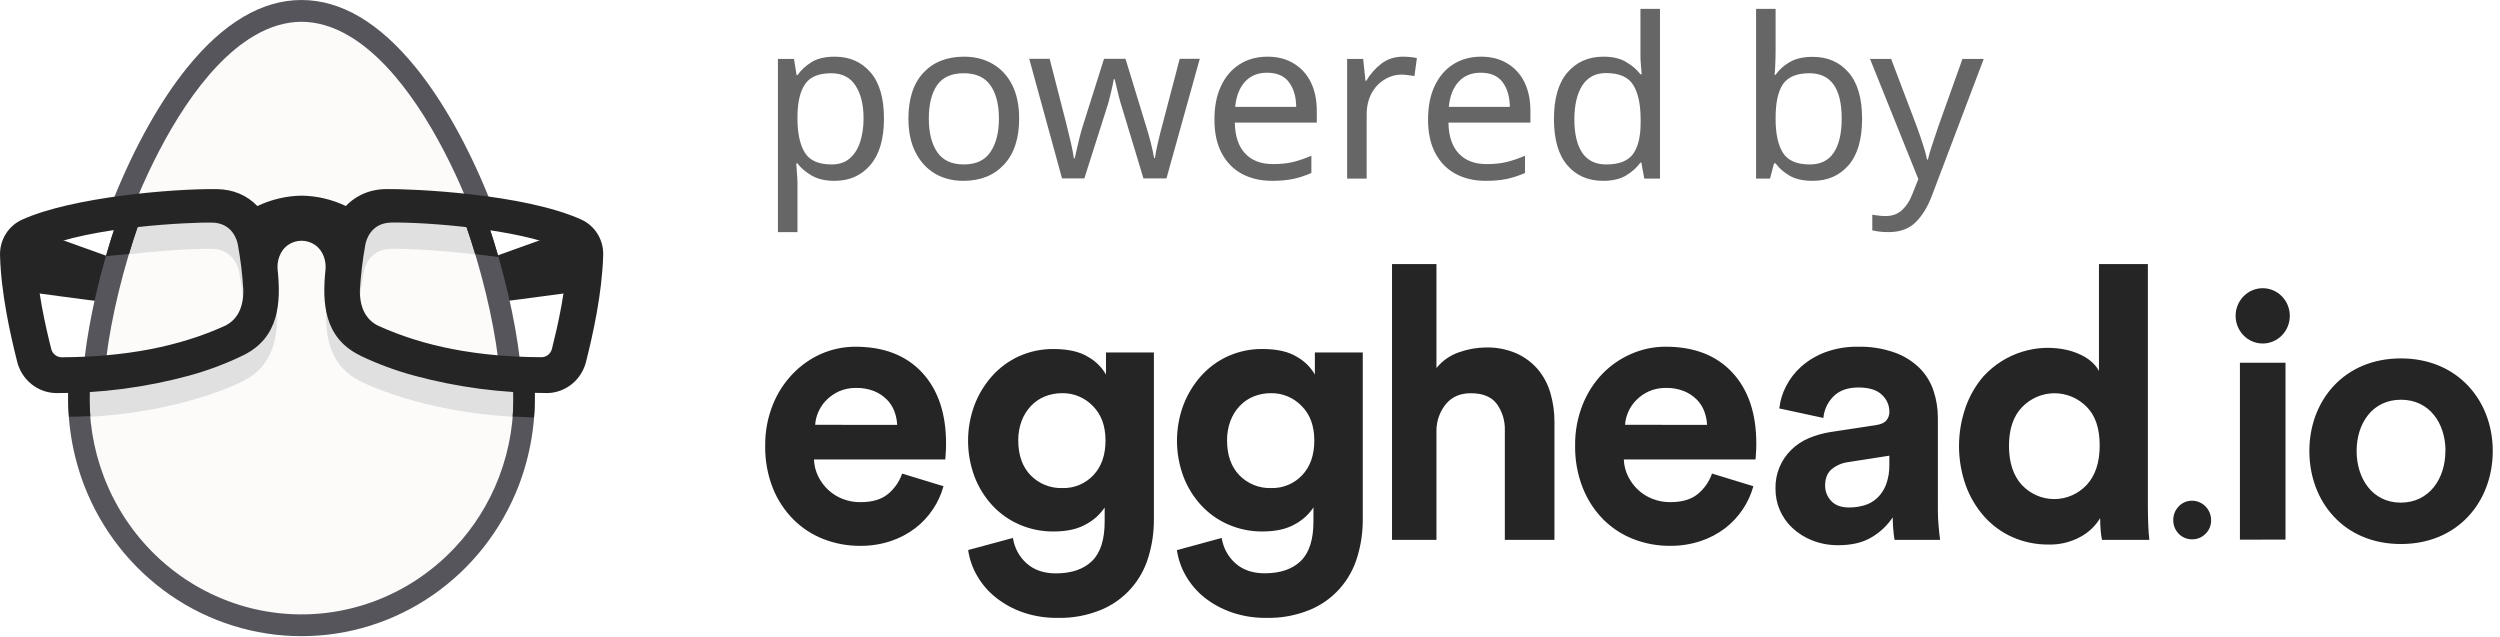
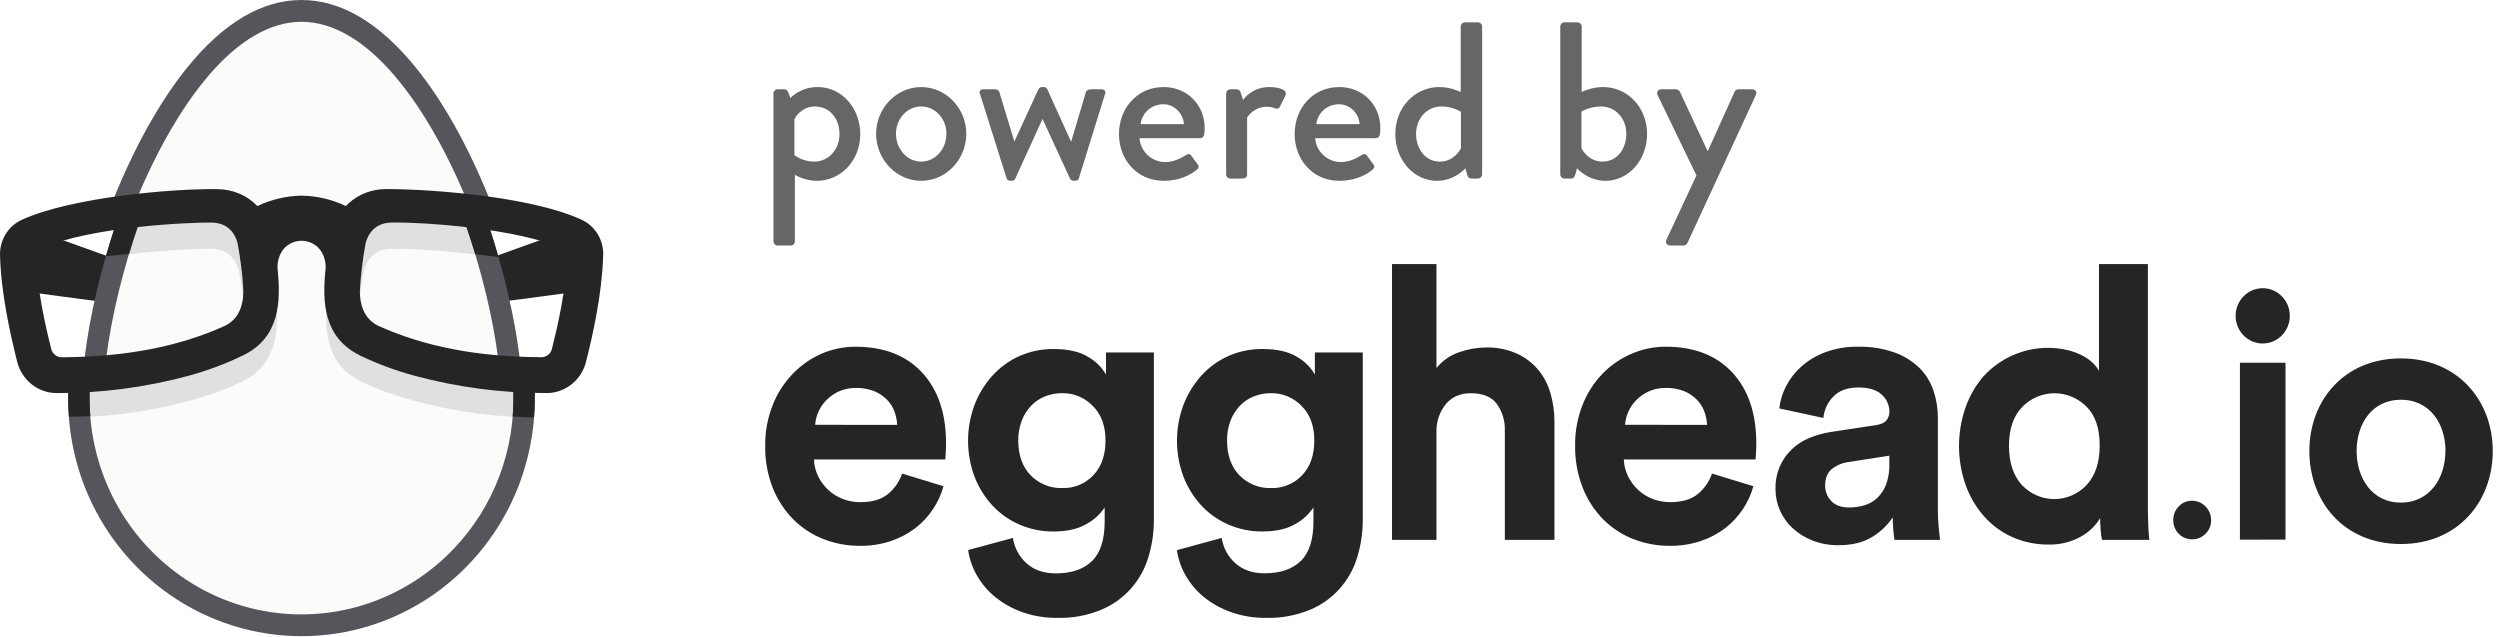
<svg xmlns="http://www.w3.org/2000/svg" width="224" height="57" viewBox="0 0 224 57">
-   <g fill="none" fill-rule="evenodd" transform="translate(0 -5)">
-     <path fill="#FCFBFA" fill-rule="nonzero" d="M27.013,6.756 C37.612,6.756 46.198,29.933 46.198,40.72 C46.198,43.285 45.702,45.824 44.737,48.193 C43.773,50.562 42.36,52.714 40.578,54.528 C38.797,56.341 36.682,57.779 34.354,58.76 C32.026,59.742 29.532,60.246 27.012,60.246 C24.492,60.246 21.998,59.742 19.67,58.76 C17.342,57.779 15.227,56.341 13.446,54.528 C11.664,52.714 10.251,50.562 9.287,48.193 C8.322,45.824 7.826,43.285 7.826,40.72 C7.826,29.933 16.416,6.756 27.013,6.756 Z" />
-     <path fill="#252526" fill-rule="nonzero" d="M51.339 25.462L43.512 28.272C43.512 28.272 44.724 32.021 44.734 32.047 44.745 32.072 52.53 31.026 52.53 31.026L51.339 25.462zM2.683 25.462L10.51 28.272C10.51 28.272 9.298 32.021 9.288 32.047 9.277 32.072 1.492 31.026 1.492 31.026L2.683 25.462z" />
-     <path fill="#E0E0E0" fill-rule="nonzero" d="M18.96 24.799C20.926 24.829 21.355 26.493 21.427 26.889 21.675 28.246 21.838 29.617 21.916 30.995 21.923 31.381 21.889 31.766 21.813 32.144 21.715 31.151 21.576 30.204 21.427 29.384 21.355 28.989 20.926 27.323 18.96 27.293 17.767 27.275 13.958 27.414 10.164 27.973 10.438 27.102 10.735 26.226 11.059 25.354 13.679 25.009 16.317 24.824 18.96 24.799zM46.162 39.852C39.252 39.49 33.35 37.249 32.017 36.434 30.974 35.927 29.654 34.858 29.273 32.186 29.018 35.137 29.571 37.827 32.287 39.154 32.488 39.277 37.702 41.904 46.113 42.353 46.156 41.816 46.18 41.274 46.18 40.725 46.181 40.438 46.174 40.148 46.162 39.852zM7.883 39.852C14.793 39.49 20.695 37.249 22.028 36.434 23.072 35.927 24.391 34.858 24.773 32.186 25.028 35.137 24.474 37.827 21.758 39.154 21.557 39.277 16.344 41.904 7.933 42.353 7.889 41.816 7.865 41.274 7.865 40.725 7.864 40.438 7.871 40.148 7.883 39.852zM35.047 24.799C33.081 24.829 32.652 26.493 32.58 26.889 32.335 28.246 32.174 29.616 32.099 30.993 32.091 31.379 32.126 31.764 32.201 32.142 32.3 31.15 32.439 30.203 32.588 29.382 32.659 28.988 33.088 27.322 35.055 27.291 36.248 27.273 40.057 27.413 43.851 27.971 43.576 27.1 43.279 26.225 42.956 25.352 40.333 25.008 37.692 24.823 35.047 24.799z" />
-     <path fill="#56555C" fill-rule="nonzero" d="M10.232 22.685C12.122 18.033 14.377 14.017 16.772 11.055 20.024 7.038 23.473 5 27.015 5 30.558 5 34.001 7.036 37.257 11.054 39.656 14.014 41.917 18.033 43.797 22.685L43.89 22.911 43.651 22.879C42.988 22.79 42.445 22.728 41.783 22.652L41.703 22.643 41.67 22.567C39.553 17.531 35.932 10.955 31.257 8.206 29.844 7.375 28.415 6.953 27.015 6.953 25.616 6.953 24.183 7.375 22.774 8.206 18.106 10.951 14.497 17.504 12.362 22.567L12.33 22.643 12.249 22.652C11.584 22.725 11.041 22.79 10.381 22.879L10.143 22.911 10.232 22.685zM46.383 37.42C45.864 37.407 45.339 37.386 44.82 37.355L44.659 37.346 44.638 37.184C44.178 33.482 43.125 29.142 41.676 24.982L41.57 24.679 41.885 24.721C42.481 24.803 43.06 24.891 43.611 24.987L43.725 25.006 43.762 25.117C45.153 29.276 46.147 33.567 46.578 37.2L46.605 37.426 46.383 37.42z" />
-     <path fill="#252526" fill-rule="nonzero" d="M44.669,28.041 C44.389,27.065 44.087,26.088 43.762,25.117 L43.724,25.006 L43.611,24.987 C43.06,24.891 42.478,24.803 41.885,24.721 L41.57,24.679 L41.676,24.982 C41.998,25.906 42.298,26.838 42.578,27.769 C43.584,27.885 44.154,27.967 44.669,28.041 Z" />
-     <path fill="#56555C" fill-rule="nonzero" d="M7.578,37.115 C8.002,33.474 9.003,29.19 10.394,25.032 L10.431,24.922 L10.544,24.902 C11.096,24.808 11.676,24.718 12.271,24.637 L12.585,24.594 L12.479,24.898 C11.029,29.062 9.978,33.394 9.517,37.099 L9.496,37.261 L9.335,37.27 C8.816,37.301 8.292,37.322 7.774,37.336 L7.551,37.336 L7.578,37.115 Z" />
-     <path fill="#252526" fill-rule="nonzero" d="M10.548,24.901 L10.435,24.92 L10.398,25.031 C10.073,26.003 9.769,26.983 9.488,27.96 C10.462,27.835 10.745,27.85 11.557,27.762 C11.844,26.805 12.154,25.846 12.483,24.898 L12.589,24.594 L12.273,24.638 C11.677,24.717 11.1,24.805 10.548,24.901 Z" />
-     <path fill="#56555C" fill-rule="nonzero" d="M27.015,62 C22.815,62 18.713,60.714 15.241,58.309 C11.769,55.904 9.089,52.491 7.549,48.514 C6.493,45.756 6.006,42.806 6.12,39.848 L6.12,39.714 L6.251,39.714 C6.934,39.699 7.4,39.678 7.891,39.652 L8.04,39.645 L8.04,39.796 C7.914,42.499 8.346,45.198 9.307,47.721 C10.463,50.749 12.351,53.432 14.795,55.521 C17.24,57.611 20.162,59.04 23.293,59.676 C26.423,60.312 29.661,60.134 32.706,59.16 C35.751,58.186 38.507,56.447 40.717,54.103 C42.453,52.27 43.814,50.104 44.718,47.73 C45.68,45.207 46.111,42.507 45.985,39.804 L45.985,39.652 L46.134,39.66 C46.813,39.694 47.281,39.71 47.774,39.722 L47.905,39.722 L47.905,39.855 C48.017,42.811 47.531,45.758 46.476,48.514 C44.939,52.492 42.26,55.906 38.788,58.312 C35.317,60.717 31.214,62.002 27.015,62 Z" />
-     <path fill="#252526" fill-rule="nonzero" d="M8.095 42.281C8.027 41.432 8.01 40.58 8.044 39.73L8.044 39.578 7.895 39.586C7.405 39.611 6.938 39.631 6.255 39.648L6.124 39.648 6.124 39.782C6.096 40.635 6.115 41.49 6.181 42.341L6.244 42.341C6.874 42.331 7.49 42.312 8.074 42.284L8.095 42.281zM47.9 39.715L47.768 39.715C47.275 39.703 46.807 39.689 46.128 39.653L45.979 39.645 45.979 39.797C46.013 40.639 45.997 41.483 45.932 42.323L47.846 42.407C47.912 41.556 47.931 40.702 47.903 39.849L47.9 39.715z" />
-     <path fill="#252526" fill-rule="nonzero" d="M48.98,40.215 C44.981,40.229 40.997,39.707 37.132,38.661 C35.468,38.214 33.846,37.614 32.288,36.87 L32.249,36.841 C28.992,35.252 28.864,32.063 29.166,29.159 C29.242,28.426 28.98,27.453 28.218,26.939 C27.864,26.698 27.447,26.57 27.021,26.57 C26.595,26.57 26.178,26.698 25.824,26.939 C25.064,27.453 24.8,28.421 24.876,29.153 C25.174,32.06 25.05,35.248 21.793,36.836 L21.754,36.854 C20.197,37.606 18.575,38.212 16.91,38.666 C13.045,39.711 9.061,40.233 5.061,40.22 L5.044,40.22 C4.235,40.21 3.451,39.928 2.817,39.417 C2.182,38.907 1.732,38.196 1.536,37.398 C0.923,34.97 0.097,31.307 0.002,27.881 C-0.019,27.21 0.157,26.548 0.507,25.979 C0.857,25.41 1.366,24.96 1.968,24.686 C6.467,22.647 15.572,21.89 19.455,21.946 C20.883,21.967 22.13,22.491 23.063,23.463 C24.305,22.87 25.657,22.552 27.029,22.53 C28.397,22.552 29.745,22.868 30.985,23.459 C31.645,22.771 32.799,21.964 34.593,21.941 C36.923,21.908 46.949,22.348 52.08,24.672 C52.682,24.944 53.191,25.392 53.542,25.96 C53.892,26.527 54.068,27.189 54.046,27.859 C53.95,31.292 53.125,34.968 52.512,37.402 C52.316,38.2 51.865,38.91 51.231,39.42 C50.597,39.93 49.814,40.212 49.006,40.221 L48.98,40.215 Z M35.07,24.941 C33.184,24.97 32.796,26.59 32.737,26.913 C32.489,28.264 32.326,29.629 32.246,31.001 C32.228,32.567 32.78,33.641 33.886,34.187 C38.001,36.055 42.783,36.977 48.505,37.006 C48.721,37.008 48.93,36.936 49.101,36.803 C49.273,36.67 49.395,36.482 49.45,36.27 C49.994,34.107 50.728,30.89 50.811,27.934 C50.816,27.796 50.779,27.66 50.707,27.543 C50.635,27.426 50.53,27.334 50.406,27.277 C46.481,25.502 38.117,24.892 35.07,24.941 Z M3.638,27.284 C3.514,27.34 3.409,27.432 3.337,27.549 C3.264,27.666 3.228,27.802 3.232,27.941 C3.316,30.89 4.049,34.111 4.593,36.276 C4.648,36.488 4.77,36.675 4.94,36.808 C5.11,36.941 5.319,37.013 5.534,37.012 C11.26,36.983 16.046,36.059 20.163,34.19 C21.265,33.644 21.815,32.568 21.803,30.996 C21.724,29.627 21.559,28.264 21.311,26.915 C21.253,26.59 20.864,24.97 18.978,24.942 C17.189,24.912 8.058,25.279 3.638,27.284 Z" />
+   <g fill="none" transform="translate(0 -5)">
+     <path fill="#FCFBFA" d="M27.013,6.756 C37.612,6.756 46.198,29.933 46.198,40.72 C46.198,43.285 45.702,45.824 44.737,48.193 C43.773,50.562 42.36,52.714 40.578,54.528 C38.797,56.341 36.682,57.779 34.354,58.76 C32.026,59.742 29.532,60.246 27.012,60.246 C24.492,60.246 21.998,59.742 19.67,58.76 C17.342,57.779 15.227,56.341 13.446,54.528 C11.664,52.714 10.251,50.562 9.287,48.193 C8.322,45.824 7.826,43.285 7.826,40.72 C7.826,29.933 16.416,6.756 27.013,6.756 Z" />
+     <path fill="#252526" d="M51.339 25.462L43.512 28.272C43.512 28.272 44.724 32.021 44.734 32.047 44.745 32.072 52.53 31.026 52.53 31.026L51.339 25.462zM2.683 25.462L10.51 28.272C10.51 28.272 9.298 32.021 9.288 32.047 9.277 32.072 1.492 31.026 1.492 31.026L2.683 25.462z" />
+     <path fill="#E0E0E0" d="M18.96 24.799C20.926 24.829 21.355 26.493 21.427 26.889 21.675 28.246 21.838 29.617 21.916 30.995 21.923 31.381 21.889 31.766 21.813 32.144 21.715 31.151 21.576 30.204 21.427 29.384 21.355 28.989 20.926 27.323 18.96 27.293 17.767 27.275 13.958 27.414 10.164 27.973 10.438 27.102 10.735 26.226 11.059 25.354 13.679 25.009 16.317 24.824 18.96 24.799zM46.162 39.852C39.252 39.49 33.35 37.249 32.017 36.434 30.974 35.927 29.654 34.858 29.273 32.186 29.018 35.137 29.571 37.827 32.287 39.154 32.488 39.277 37.702 41.904 46.113 42.353 46.156 41.816 46.18 41.274 46.18 40.725 46.181 40.438 46.174 40.148 46.162 39.852zM7.883 39.852C14.793 39.49 20.695 37.249 22.028 36.434 23.072 35.927 24.391 34.858 24.773 32.186 25.028 35.137 24.474 37.827 21.758 39.154 21.557 39.277 16.344 41.904 7.933 42.353 7.889 41.816 7.865 41.274 7.865 40.725 7.864 40.438 7.871 40.148 7.883 39.852zM35.047 24.799C33.081 24.829 32.652 26.493 32.58 26.889 32.335 28.246 32.174 29.616 32.099 30.993 32.091 31.379 32.126 31.764 32.201 32.142 32.3 31.15 32.439 30.203 32.588 29.382 32.659 28.988 33.088 27.322 35.055 27.291 36.248 27.273 40.057 27.413 43.851 27.971 43.576 27.1 43.279 26.225 42.956 25.352 40.333 25.008 37.692 24.823 35.047 24.799z" />
+     <path fill="#56555C" d="M10.232 22.685C12.122 18.033 14.377 14.017 16.772 11.055 20.024 7.038 23.473 5 27.015 5 30.558 5 34.001 7.036 37.257 11.054 39.656 14.014 41.917 18.033 43.797 22.685L43.89 22.911 43.651 22.879C42.988 22.79 42.445 22.728 41.783 22.652L41.703 22.643 41.67 22.567C39.553 17.531 35.932 10.955 31.257 8.206 29.844 7.375 28.415 6.953 27.015 6.953 25.616 6.953 24.183 7.375 22.774 8.206 18.106 10.951 14.497 17.504 12.362 22.567L12.33 22.643 12.249 22.652C11.584 22.725 11.041 22.79 10.381 22.879L10.143 22.911 10.232 22.685zM46.383 37.42C45.864 37.407 45.339 37.386 44.82 37.355L44.659 37.346 44.638 37.184C44.178 33.482 43.125 29.142 41.676 24.982L41.57 24.679 41.885 24.721C42.481 24.803 43.06 24.891 43.611 24.987L43.725 25.006 43.762 25.117C45.153 29.276 46.147 33.567 46.578 37.2L46.605 37.426 46.383 37.42z" />
+     <path fill="#252526" d="M44.669,28.041 C44.389,27.065 44.087,26.088 43.762,25.117 L43.724,25.006 L43.611,24.987 C43.06,24.891 42.478,24.803 41.885,24.721 L41.57,24.679 L41.676,24.982 C41.998,25.906 42.298,26.838 42.578,27.769 C43.584,27.885 44.154,27.967 44.669,28.041 Z" />
+     <path fill="#56555C" d="M7.578,37.115 C8.002,33.474 9.003,29.19 10.394,25.032 L10.431,24.922 L10.544,24.902 C11.096,24.808 11.676,24.718 12.271,24.637 L12.585,24.594 L12.479,24.898 C11.029,29.062 9.978,33.394 9.517,37.099 L9.496,37.261 L9.335,37.27 C8.816,37.301 8.292,37.322 7.774,37.336 L7.551,37.336 L7.578,37.115 Z" />
+     <path fill="#252526" d="M10.548,24.901 L10.435,24.92 L10.398,25.031 C10.073,26.003 9.769,26.983 9.488,27.96 C10.462,27.835 10.745,27.85 11.557,27.762 C11.844,26.805 12.154,25.846 12.483,24.898 L12.589,24.594 L12.273,24.638 C11.677,24.717 11.1,24.805 10.548,24.901 Z" />
+     <path fill="#56555C" d="M27.015,62 C22.815,62 18.713,60.714 15.241,58.309 C11.769,55.904 9.089,52.491 7.549,48.514 C6.493,45.756 6.006,42.806 6.12,39.848 L6.12,39.714 L6.251,39.714 C6.934,39.699 7.4,39.678 7.891,39.652 L8.04,39.645 L8.04,39.796 C7.914,42.499 8.346,45.198 9.307,47.721 C10.463,50.749 12.351,53.432 14.795,55.521 C17.24,57.611 20.162,59.04 23.293,59.676 C26.423,60.312 29.661,60.134 32.706,59.16 C35.751,58.186 38.507,56.447 40.717,54.103 C42.453,52.27 43.814,50.104 44.718,47.73 C45.68,45.207 46.111,42.507 45.985,39.804 L45.985,39.652 L46.134,39.66 C46.813,39.694 47.281,39.71 47.774,39.722 L47.905,39.722 L47.905,39.855 C48.017,42.811 47.531,45.758 46.476,48.514 C44.939,52.492 42.26,55.906 38.788,58.312 C35.317,60.717 31.214,62.002 27.015,62 Z" />
+     <path fill="#252526" d="M8.095 42.281C8.027 41.432 8.01 40.58 8.044 39.73L8.044 39.578 7.895 39.586C7.405 39.611 6.938 39.631 6.255 39.648L6.124 39.648 6.124 39.782C6.096 40.635 6.115 41.49 6.181 42.341L6.244 42.341C6.874 42.331 7.49 42.312 8.074 42.284L8.095 42.281zM47.9 39.715L47.768 39.715C47.275 39.703 46.807 39.689 46.128 39.653L45.979 39.645 45.979 39.797C46.013 40.639 45.997 41.483 45.932 42.323L47.846 42.407C47.912 41.556 47.931 40.702 47.903 39.849L47.9 39.715z" />
+     <path fill="#252526" d="M48.98,40.215 C44.981,40.229 40.997,39.707 37.132,38.661 C35.468,38.214 33.846,37.614 32.288,36.87 L32.249,36.841 C28.992,35.252 28.864,32.063 29.166,29.159 C29.242,28.426 28.98,27.453 28.218,26.939 C27.864,26.698 27.447,26.57 27.021,26.57 C26.595,26.57 26.178,26.698 25.824,26.939 C25.064,27.453 24.8,28.421 24.876,29.153 C25.174,32.06 25.05,35.248 21.793,36.836 L21.754,36.854 C20.197,37.606 18.575,38.212 16.91,38.666 C13.045,39.711 9.061,40.233 5.061,40.22 L5.044,40.22 C4.235,40.21 3.451,39.928 2.817,39.417 C2.182,38.907 1.732,38.196 1.536,37.398 C0.923,34.97 0.097,31.307 0.002,27.881 C-0.019,27.21 0.157,26.548 0.507,25.979 C0.857,25.41 1.366,24.96 1.968,24.686 C6.467,22.647 15.572,21.89 19.455,21.946 C20.883,21.967 22.13,22.491 23.063,23.463 C24.305,22.87 25.657,22.552 27.029,22.53 C28.397,22.552 29.745,22.868 30.985,23.459 C31.645,22.771 32.799,21.964 34.593,21.941 C36.923,21.908 46.949,22.348 52.08,24.672 C52.682,24.944 53.191,25.392 53.542,25.96 C53.892,26.527 54.068,27.189 54.046,27.859 C53.95,31.292 53.125,34.968 52.512,37.402 C52.316,38.2 51.865,38.91 51.231,39.42 C50.597,39.93 49.814,40.212 49.006,40.221 L48.98,40.215 Z M35.07,24.941 C33.184,24.97 32.796,26.59 32.737,26.913 C32.489,28.264 32.326,29.629 32.246,31.001 C32.228,32.567 32.78,33.641 33.886,34.187 C38.001,36.055 42.783,36.977 48.505,37.006 C48.721,37.008 48.93,36.936 49.101,36.803 C49.273,36.67 49.395,36.482 49.45,36.27 C49.994,34.107 50.728,30.89 50.811,27.934 C50.816,27.796 50.779,27.66 50.707,27.543 C50.635,27.426 50.53,27.334 50.406,27.277 C46.481,25.502 38.117,24.892 35.07,24.941 Z M3.638,27.284 C3.514,27.34 3.409,27.432 3.337,27.549 C3.264,27.666 3.228,27.802 3.232,27.941 C3.316,30.89 4.049,34.111 4.593,36.276 C4.648,36.488 4.77,36.675 4.94,36.808 C5.11,36.941 5.319,37.013 5.534,37.012 C11.26,36.983 16.046,36.059 20.163,34.19 C21.265,33.644 21.815,32.568 21.803,30.996 C21.724,29.627 21.559,28.264 21.311,26.915 C21.253,26.59 20.864,24.97 18.978,24.942 C17.189,24.912 8.058,25.279 3.638,27.284 Z" />
    <g fill="#252526" transform="translate(68)">
-       <path fill-rule="nonzero" d="M16.537 48.565C16.333 49.305 16.011 50.006 15.584 50.64 15.151 51.288 14.617 51.858 14.002 52.329 13.338 52.832 12.598 53.221 11.811 53.481 10.92 53.775 9.988 53.919 9.051 53.908 7.943 53.913 6.844 53.711 5.807 53.311 4.795 52.922 3.872 52.323 3.097 51.552 2.295 50.747 1.663 49.783 1.24 48.72.769 47.516.538 46.227.562 44.931.548 43.679.778 42.437 1.24 41.278 1.651 40.239 2.259 39.294 3.029 38.496 3.761 37.732 4.632 37.121 5.593 36.698 6.556 36.281 7.591 36.066 8.638 36.066 11.198 36.066 13.194 36.84 14.626 38.387 16.058 39.934 16.772 42.062 16.767 44.769 16.767 45.089 16.756 45.391 16.733 45.675 16.711 45.959 16.7 46.125 16.7 46.171L4.931 46.171C4.949 46.7 5.08 47.218 5.315 47.69 5.542 48.146 5.848 48.557 6.218 48.902 6.595 49.249 7.032 49.521 7.506 49.704 8.011 49.901 8.547 49.999 9.087 49.994 10.141 49.994 10.961 49.755 11.545 49.278 12.136 48.799 12.582 48.16 12.832 47.434L16.537 48.565zM12.39 43.071C12.367 42.656 12.282 42.247 12.139 41.858 11.991 41.46 11.76 41.098 11.461 40.8 11.137 40.477 10.753 40.221 10.332 40.049 9.815 39.845 9.264 39.746 8.71 39.759 8.182 39.748 7.657 39.853 7.172 40.065 6.752 40.255 6.369 40.522 6.042 40.851 5.74 41.155 5.497 41.514 5.324 41.909 5.162 42.273 5.066 42.663 5.039 43.062L12.39 43.071zM22.758 53.2C22.89 54.088 23.329 54.899 23.995 55.486 24.664 56.078 25.534 56.374 26.605 56.374 28.009 56.374 29.091 56.004 29.848 55.265 30.606 54.526 30.982 53.337 30.978 51.7L30.978 50.471C30.559 51.096 29.995 51.605 29.338 51.955 28.585 52.4 27.606 52.621 26.401 52.621 25.356 52.632 24.319 52.423 23.356 52.008 22.442 51.615 21.616 51.035 20.93 50.303 20.238 49.556 19.693 48.682 19.324 47.726 18.549 45.661 18.543 43.379 19.306 41.309 19.671 40.347 20.207 39.462 20.887 38.698 21.561 37.944 22.381 37.339 23.295 36.923 24.274 36.481 25.335 36.26 26.406 36.273 27.72 36.273 28.757 36.512 29.516 36.99 30.172 37.359 30.718 37.901 31.097 38.56L31.097 36.58 35.389 36.58 35.389 51.561C35.394 52.689 35.23 53.812 34.904 54.889 34.592 55.95 34.051 56.927 33.322 57.747 32.592 58.567 31.691 59.209 30.686 59.628 29.435 60.148 28.091 60.397 26.74 60.361 25.689 60.375 24.642 60.207 23.645 59.865 22.77 59.563 21.95 59.112 21.219 58.533 20.547 57.998 19.98 57.338 19.548 56.588 19.136 55.881 18.863 55.097 18.746 54.283L22.758 53.2zM27.174 48.729C27.693 48.748 28.21 48.655 28.691 48.456 29.173 48.258 29.608 47.958 29.968 47.576 30.692 46.808 31.054 45.772 31.054 44.469 31.054 43.166 30.678 42.137 29.925 41.381 29.568 41.01 29.141 40.716 28.67 40.518 28.198 40.32 27.693 40.221 27.183 40.228 26.651 40.224 26.122 40.322 25.626 40.519 25.154 40.708 24.726 40.999 24.373 41.372 24.008 41.759 23.724 42.218 23.537 42.72 23.331 43.276 23.229 43.866 23.236 44.46 23.236 45.78 23.605 46.821 24.341 47.583 24.711 47.962 25.153 48.26 25.641 48.457 26.128 48.654 26.65 48.746 27.174 48.729z" />
-       <text font-family="BrandonGrotesque-Medium, Brandon Grotesque" font-size="20" font-weight="400" opacity=".7">
-         <tspan x="0" y="21">powered by</tspan>
-       </text>
-       <path fill-rule="nonzero" d="M41.465 53.2C41.599 54.086 42.038 54.894 42.703 55.479 43.372 56.071 44.241 56.367 45.312 56.367 46.717 56.367 47.798 55.997 48.556 55.258 49.313 54.519 49.69 53.331 49.685 51.693L49.685 50.464C49.27 51.089 48.711 51.6 48.057 51.953 47.304 52.397 46.325 52.619 45.12 52.619 44.075 52.63 43.038 52.421 42.075 52.006 41.161 51.613 40.335 51.032 39.649 50.301 38.957 49.554 38.412 48.68 38.043 47.724 37.268 45.659 37.262 43.377 38.025 41.307 38.39 40.345 38.926 39.459 39.606 38.696 40.28 37.941 41.1 37.337 42.014 36.921 42.992 36.48 44.051 36.258 45.12 36.271 46.435 36.271 47.472 36.51 48.231 36.988 48.886 37.357 49.432 37.899 49.812 38.558L49.812 36.58 54.104 36.58 54.104 51.561C54.108 52.69 53.944 53.812 53.618 54.889 53.305 55.951 52.763 56.928 52.032 57.748 51.301 58.568 50.398 59.211 49.392 59.628 48.14 60.148 46.796 60.397 45.445 60.361 44.394 60.375 43.348 60.207 42.351 59.865 41.476 59.565 40.656 59.118 39.925 58.542 39.253 58.007 38.685 57.347 38.253 56.597 37.841 55.89 37.568 55.107 37.451 54.292L41.465 53.2zM45.881 48.729C46.4 48.748 46.917 48.655 47.399 48.456 47.88 48.258 48.315 47.958 48.676 47.576 49.4 46.808 49.762 45.772 49.762 44.469 49.762 43.166 49.386 42.137 48.633 41.381 48.276 41.01 47.849 40.716 47.377 40.518 46.906 40.32 46.4 40.221 45.89 40.229 45.358 40.224 44.83 40.322 44.334 40.519 43.861 40.709 43.434 40.999 43.08 41.372 42.716 41.76 42.432 42.218 42.245 42.72 42.038 43.276 41.936 43.866 41.944 44.46 41.944 45.78 42.312 46.821 43.049 47.583 43.418 47.962 43.86 48.259 44.347 48.456 44.834 48.653 45.355 48.746 45.879 48.729L45.881 48.729zM60.707 53.37L56.725 53.37 56.725 28.658 60.707 28.658 60.707 37.976C61.24 37.317 61.945 36.826 62.74 36.559 63.515 36.283 64.328 36.139 65.148 36.133 66.083 36.11 67.013 36.291 67.874 36.663 68.604 36.987 69.255 37.471 69.781 38.08 70.299 38.696 70.684 39.417 70.91 40.196 71.159 41.037 71.283 41.912 71.279 42.791L71.279 53.373 66.833 53.373 66.833 43.577C66.863 42.721 66.609 41.88 66.113 41.189 65.634 40.551 64.859 40.233 63.788 40.233 62.852 40.233 62.116 40.545 61.581 41.171 61.034 41.823 60.726 42.648 60.707 43.506L60.707 53.37zM89.103 48.565C88.899 49.305 88.577 50.006 88.15 50.639 87.717 51.287 87.183 51.858 86.569 52.329 85.904 52.831 85.164 53.22 84.377 53.481 83.486 53.774 82.554 53.918 81.617 53.907 80.509 53.913 79.41 53.711 78.373 53.31 77.361 52.921 76.438 52.322 75.663 51.552 74.859 50.739 74.228 49.766 73.808 48.694 73.337 47.49 73.107 46.201 73.131 44.905 73.116 43.653 73.347 42.411 73.808 41.252 74.219 40.213 74.827 39.268 75.597 38.47 76.34 37.711 77.221 37.108 78.19 36.695 79.154 36.278 80.189 36.063 81.235 36.064 83.796 36.064 85.792 36.837 87.224 38.385 88.656 39.932 89.37 42.059 89.365 44.767 89.365 45.086 89.354 45.388 89.331 45.672 89.309 45.956 89.297 46.122 89.297 46.168L77.495 46.168C77.512 46.697 77.644 47.215 77.879 47.687 78.106 48.143 78.412 48.554 78.782 48.899 79.159 49.246 79.595 49.518 80.07 49.701 80.574 49.898 81.111 49.997 81.651 49.992 82.705 49.992 83.525 49.752 84.109 49.275 84.7 48.796 85.146 48.157 85.396 47.431L89.103 48.565zM84.956 43.07C84.933 42.656 84.848 42.247 84.705 41.858 84.558 41.459 84.326 41.098 84.027 40.8 83.703 40.476 83.319 40.221 82.898 40.049 82.381 39.844 81.83 39.745 81.276 39.758 80.748 39.748 80.223 39.852 79.738 40.065 79.318 40.255 78.935 40.521 78.608 40.851 78.307 41.155 78.063 41.513 77.89 41.909 77.729 42.272 77.632 42.663 77.605 43.061L84.956 43.07zM91.084 48.795C91.067 48.139 91.186 47.487 91.434 46.881 91.682 46.275 92.053 45.73 92.522 45.281 92.975 44.844 93.503 44.498 94.079 44.257 94.697 43.999 95.343 43.816 96.003 43.711L100.051 43.096C100.52 43.028 100.843 42.886 101.02 42.669 101.199 42.456 101.294 42.183 101.289 41.902 101.291 41.611 101.231 41.324 101.114 41.059 100.997 40.794 100.826 40.558 100.611 40.367 100.16 39.935 99.463 39.719 98.52 39.719 97.538 39.719 96.785 39.992 96.261 40.537 95.754 41.048 95.44 41.725 95.375 42.448L91.425 41.595C91.501 40.903 91.705 40.231 92.026 39.615 92.37 38.942 92.835 38.34 93.397 37.841 94.029 37.286 94.755 36.853 95.538 36.562 96.479 36.216 97.474 36.048 98.475 36.066 99.601 36.039 100.722 36.218 101.786 36.596 102.617 36.896 103.375 37.373 104.011 37.995 104.573 38.565 104.997 39.26 105.249 40.026 105.506 40.806 105.636 41.625 105.633 42.448L105.633 50.709C105.633 51.169 105.655 51.653 105.701 52.158 105.746 52.664 105.79 53.068 105.834 53.371L101.754 53.371C101.699 53.06 101.66 52.747 101.637 52.432 101.604 52.035 101.587 51.676 101.587 51.358 101.112 52.068 100.49 52.662 99.764 53.099 98.972 53.598 97.963 53.848 96.737 53.85 95.932 53.862 95.132 53.717 94.379 53.424 93.719 53.165 93.112 52.783 92.59 52.297 92.107 51.845 91.723 51.296 91.461 50.683 91.209 50.087 91.08 49.445 91.084 48.795zM97.673 50.469C98.131 50.471 98.587 50.408 99.028 50.282 99.457 50.16 99.852 49.939 100.182 49.635 100.534 49.302 100.807 48.894 100.984 48.441 101.203 47.847 101.305 47.215 101.285 46.581L101.285 45.829 97.571 46.41C97.039 46.481 96.536 46.699 96.116 47.042 95.726 47.372 95.531 47.867 95.531 48.526 95.532 49.029 95.724 49.512 96.067 49.874 96.425 50.271 96.96 50.469 97.673 50.469zM124.449 50.333C124.449 50.901 124.46 51.464 124.483 52.022 124.506 52.58 124.539 53.029 124.582 53.37L120.34 53.37C120.282 53.101 120.243 52.827 120.223 52.552 120.19 52.188 120.173 51.812 120.173 51.425 119.745 52.133 119.138 52.711 118.416 53.098 117.537 53.578 116.552 53.817 115.556 53.79 114.44 53.803 113.334 53.576 112.31 53.124 111.351 52.696 110.491 52.068 109.785 51.28 109.063 50.463 108.501 49.514 108.129 48.482 107.332 46.227 107.327 43.761 108.113 41.503 108.472 40.477 109.018 39.529 109.724 38.712 110.672 37.683 111.868 36.925 113.193 36.515 114.517 36.104 115.924 36.055 117.273 36.372 117.743 36.488 118.198 36.66 118.628 36.884 118.965 37.058 119.275 37.283 119.547 37.55 119.755 37.751 119.931 37.984 120.067 38.242L120.067 28.658 124.449 28.658 124.449 50.333zM112.005 44.939C112.005 46.442 112.39 47.614 113.159 48.454 113.535 48.853 113.985 49.171 114.484 49.388 114.982 49.605 115.519 49.717 116.061 49.717 116.603 49.717 117.139 49.605 117.638 49.388 118.137 49.171 118.587 48.853 118.962 48.454 119.743 47.612 120.132 46.429 120.132 44.905 120.132 43.381 119.743 42.228 118.962 41.447 118.582 41.062 118.132 40.756 117.636 40.548 117.14 40.34 116.609 40.234 116.073 40.235 115.537 40.237 115.007 40.346 114.512 40.557 114.018 40.768 113.569 41.076 113.191 41.464 112.4 42.279 112.005 43.438 112.005 44.939zM126.725 51.607C126.721 51.379 126.762 51.152 126.846 50.94 126.93 50.728 127.054 50.536 127.213 50.374 127.366 50.209 127.552 50.079 127.758 49.991 127.963 49.904 128.185 49.861 128.408 49.865 128.861 49.865 129.295 50.048 129.615 50.375 129.936 50.702 130.115 51.145 130.115 51.607 130.12 51.835 130.078 52.06 129.992 52.27 129.906 52.48 129.778 52.67 129.616 52.826 129.458 52.988 129.27 53.115 129.062 53.201 128.854 53.286 128.632 53.328 128.408 53.324 128.186 53.326 127.966 53.283 127.761 53.198 127.556 53.112 127.37 52.986 127.213 52.826 127.056 52.666 126.932 52.476 126.849 52.267 126.765 52.057 126.723 51.833 126.725 51.607zM132.311 33.3C132.311 32.643 132.566 32.013 133.022 31.549 133.477 31.084 134.095 30.823 134.739 30.823 135.383 30.823 136.001 31.084 136.456 31.549 136.911 32.013 137.167 32.643 137.167 33.3 137.167 33.958 136.911 34.588 136.456 35.052 136.001 35.517 135.383 35.778 134.739 35.778 134.095 35.778 133.477 35.517 133.022 35.052 132.566 34.588 132.311 33.958 132.311 33.3zM132.697 53.352L132.697 37.502 136.781 37.502 136.781 53.35 132.697 53.352zM138.918 45.41C138.918 40.916 142.006 37.113 147.118 37.113 152.23 37.113 155.351 40.913 155.351 45.41 155.351 49.907 152.263 53.744 147.12 53.744 141.976 53.744 138.918 49.904 138.918 45.41zM151.116 45.41C151.116 42.948 149.702 40.816 147.129 40.816 144.556 40.816 143.153 42.948 143.153 45.41 143.153 47.871 144.567 50.036 147.109 50.036 149.65 50.036 151.107 47.904 151.107 45.41L151.116 45.41z" />
+       <path d="M16.537 48.565C16.333 49.305 16.011 50.006 15.584 50.64 15.151 51.288 14.617 51.858 14.002 52.329 13.338 52.832 12.598 53.221 11.811 53.481 10.92 53.775 9.988 53.919 9.051 53.908 7.943 53.913 6.844 53.711 5.807 53.311 4.795 52.922 3.872 52.323 3.097 51.552 2.295 50.747 1.663 49.783 1.24 48.72.769 47.516.538 46.227.562 44.931.548 43.679.778 42.437 1.24 41.278 1.651 40.239 2.259 39.294 3.029 38.496 3.761 37.732 4.632 37.121 5.593 36.698 6.556 36.281 7.591 36.066 8.638 36.066 11.198 36.066 13.194 36.84 14.626 38.387 16.058 39.934 16.772 42.062 16.767 44.769 16.767 45.089 16.756 45.391 16.733 45.675 16.711 45.959 16.7 46.125 16.7 46.171L4.931 46.171C4.949 46.7 5.08 47.218 5.315 47.69 5.542 48.146 5.848 48.557 6.218 48.902 6.595 49.249 7.032 49.521 7.506 49.704 8.011 49.901 8.547 49.999 9.087 49.994 10.141 49.994 10.961 49.755 11.545 49.278 12.136 48.799 12.582 48.16 12.832 47.434L16.537 48.565zM12.39 43.071C12.367 42.656 12.282 42.247 12.139 41.858 11.991 41.46 11.76 41.098 11.461 40.8 11.137 40.477 10.753 40.221 10.332 40.049 9.815 39.845 9.264 39.746 8.71 39.759 8.182 39.748 7.657 39.853 7.172 40.065 6.752 40.255 6.369 40.522 6.042 40.851 5.74 41.155 5.497 41.514 5.324 41.909 5.162 42.273 5.066 42.663 5.039 43.062L12.39 43.071zM22.758 53.2C22.89 54.088 23.329 54.899 23.995 55.486 24.664 56.078 25.534 56.374 26.605 56.374 28.009 56.374 29.091 56.004 29.848 55.265 30.606 54.526 30.982 53.337 30.978 51.7L30.978 50.471C30.559 51.096 29.995 51.605 29.338 51.955 28.585 52.4 27.606 52.621 26.401 52.621 25.356 52.632 24.319 52.423 23.356 52.008 22.442 51.615 21.616 51.035 20.93 50.303 20.238 49.556 19.693 48.682 19.324 47.726 18.549 45.661 18.543 43.379 19.306 41.309 19.671 40.347 20.207 39.462 20.887 38.698 21.561 37.944 22.381 37.339 23.295 36.923 24.274 36.481 25.335 36.26 26.406 36.273 27.72 36.273 28.757 36.512 29.516 36.99 30.172 37.359 30.718 37.901 31.097 38.56L31.097 36.58 35.389 36.58 35.389 51.561C35.394 52.689 35.23 53.812 34.904 54.889 34.592 55.95 34.051 56.927 33.322 57.747 32.592 58.567 31.691 59.209 30.686 59.628 29.435 60.148 28.091 60.397 26.74 60.361 25.689 60.375 24.642 60.207 23.645 59.865 22.77 59.563 21.95 59.112 21.219 58.533 20.547 57.998 19.98 57.338 19.548 56.588 19.136 55.881 18.863 55.097 18.746 54.283L22.758 53.2zM27.174 48.729C27.693 48.748 28.21 48.655 28.691 48.456 29.173 48.258 29.608 47.958 29.968 47.576 30.692 46.808 31.054 45.772 31.054 44.469 31.054 43.166 30.678 42.137 29.925 41.381 29.568 41.01 29.141 40.716 28.67 40.518 28.198 40.32 27.693 40.221 27.183 40.228 26.651 40.224 26.122 40.322 25.626 40.519 25.154 40.708 24.726 40.999 24.373 41.372 24.008 41.759 23.724 42.218 23.537 42.72 23.331 43.276 23.229 43.866 23.236 44.46 23.236 45.78 23.605 46.821 24.341 47.583 24.711 47.962 25.153 48.26 25.641 48.457 26.128 48.654 26.65 48.746 27.174 48.729z" />
+       <path d="M3.22,20.66 L3.22,26.62 C3.22,26.84 3.08,27 2.8,27 L1.68,27 C1.48,27 1.3,26.82 1.3,26.62 L1.3,13.38 C1.3,13.18 1.48,13 1.68,13 L2.28,13 C2.44,13 2.54,13.08 2.62,13.26 L2.82,13.78 C2.96,13.64 3.78,12.8 5.26,12.8 C7.46,12.8 9.08,14.72 9.08,17.02 C9.08,19.36 7.36,21.2 5.18,21.2 C4.14,21.2 3.36,20.74 3.22,20.66 Z M3.18,18.9 C3.18,18.9 3.88,19.48 4.94,19.48 C6.26,19.48 7.22,18.38 7.22,17.02 C7.22,15.68 6.38,14.54 5.02,14.54 C3.86,14.54 3.26,15.46 3.18,15.7 L3.18,18.9 Z M10.5,16.98 C10.5,14.72 12.3,12.8 14.54,12.8 C16.78,12.8 18.58,14.72 18.58,16.98 C18.58,19.28 16.78,21.2 14.54,21.2 C12.3,21.2 10.5,19.28 10.5,16.98 Z M12.28,16.98 C12.28,18.36 13.28,19.48 14.54,19.48 C15.8,19.48 16.8,18.36 16.8,16.98 C16.8,15.64 15.8,14.54 14.54,14.54 C13.28,14.54 12.28,15.64 12.28,16.98 Z M22.2,21 L19.82,13.46 C19.7,13.2 19.82,13 20.1,13 L21.18,13 C21.32,13 21.5,13.1 21.54,13.24 L22.88,17.66 L22.9,17.66 L25.04,13 C25.08,12.9 25.22,12.8 25.38,12.8 L25.5,12.8 C25.68,12.8 25.8,12.9 25.84,13 L27.96,17.68 L27.98,17.68 L29.3,13.24 C29.4,13 29.7,13 29.92,13 L30.7,13 C30.98,13 31.12,13.2 31,13.46 L28.66,21 C28.62,21.12 28.48,21.2 28.3,21.2 L28.22,21.2 C28.06,21.2 27.92,21.12 27.88,21.02 L25.42,15.68 L25.4,15.68 L22.96,21.02 C22.92,21.12 22.8,21.2 22.64,21.2 L22.54,21.2 C22.38,21.2 22.24,21.12 22.2,21 Z M32.26,17 C32.26,14.74 33.86,12.8 36.26,12.8 C38.34,12.8 39.94,14.36 39.94,16.5 C39.94,16.64 39.92,16.9 39.9,17.04 C39.88,17.24 39.72,17.38 39.54,17.38 L34.1,17.38 C34.16,18.46 35.1,19.52 36.4,19.52 C37.12,19.52 37.78,19.2 38.18,18.94 C38.42,18.8 38.56,18.72 38.72,18.92 L39.28,19.68 C39.42,19.84 39.48,20 39.24,20.2 C38.66,20.7 37.62,21.2 36.28,21.2 C33.86,21.2 32.26,19.3 32.26,17 Z M34.2,16.12 L38.08,16.12 C38.02,15.16 37.22,14.34 36.24,14.34 C35.16,14.34 34.32,15.12 34.2,16.12 Z M41.86,20.62 L41.86,13.38 C41.86,13.18 42.04,13 42.24,13 L42.82,13 C42.96,13 43.12,13.12 43.16,13.28 L43.38,13.96 C43.52,13.76 44.26,12.8 45.72,12.8 C46.48,12.8 47.4,13 47.18,13.54 L46.7,14.52 C46.6,14.74 46.4,14.78 46.22,14.7 C46.1,14.64 45.8,14.56 45.54,14.56 C44.38,14.56 43.82,15.4 43.74,15.54 L43.74,20.62 C43.74,20.96 43.52,21 43.2,21 L42.24,21 C42.04,21 41.86,20.82 41.86,20.62 Z M48,17 C48,14.74 49.6,12.8 52,12.8 C54.08,12.8 55.68,14.36 55.68,16.5 C55.68,16.64 55.66,16.9 55.64,17.04 C55.62,17.24 55.46,17.38 55.28,17.38 L49.84,17.38 C49.9,18.46 50.84,19.52 52.14,19.52 C52.86,19.52 53.52,19.2 53.92,18.94 C54.16,18.8 54.3,18.72 54.46,18.92 L55.02,19.68 C55.16,19.84 55.22,20 54.98,20.2 C54.4,20.7 53.36,21.2 52.02,21.2 C49.6,21.2 48,19.3 48,17 Z M49.94,16.12 L53.82,16.12 C53.76,15.16 52.96,14.34 51.98,14.34 C50.9,14.34 50.06,15.12 49.94,16.12 Z M57.02,17 C57.02,14.66 58.74,12.8 60.96,12.8 C61.98,12.8 62.7,13.18 62.88,13.24 L62.88,7.38 C62.88,7.18 63.06,7 63.26,7 L64.42,7 C64.62,7 64.8,7.18 64.8,7.38 L64.8,20.62 C64.8,20.82 64.62,21 64.42,21 L63.82,21 C63.64,21 63.52,20.86 63.46,20.66 L63.3,20.08 C63.3,20.08 62.34,21.2 60.76,21.2 C58.64,21.2 57.02,19.3 57.02,17 Z M58.88,17 C58.88,18.34 59.72,19.48 61,19.48 C62.22,19.48 62.8,18.5 62.9,18.28 L62.9,15.02 C62.9,15.02 62.2,14.54 61.16,14.54 C59.82,14.54 58.88,15.64 58.88,17 Z M71.8,20.62 L71.8,7.38 C71.8,7.18 71.98,7 72.18,7 L73.34,7 C73.54,7 73.72,7.18 73.72,7.38 L73.72,13.24 C73.9,13.18 74.62,12.8 75.64,12.8 C77.86,12.8 79.58,14.66 79.58,17 C79.58,19.3 77.96,21.2 75.84,21.2 C74.26,21.2 73.3,20.08 73.3,20.08 L73.14,20.66 C73.08,20.86 72.96,21 72.78,21 L72.18,21 C71.98,21 71.8,20.82 71.8,20.62 Z M73.7,18.28 C73.8,18.5 74.38,19.48 75.6,19.48 C76.88,19.48 77.72,18.34 77.72,17 C77.72,15.64 76.78,14.54 75.44,14.54 C74.4,14.54 73.7,15 73.7,15 L73.7,18.28 Z M84,20.72 L80.52,13.52 C80.4,13.26 80.56,13 80.86,13 L82.18,13 C82.3,13 82.46,13.1 82.52,13.22 L85,18.54 L85.02,18.54 L87.42,13.22 C87.5,13.04 87.66,13 87.84,13 L88.98,13 C89.3,13 89.46,13.26 89.32,13.52 L83.2,26.76 C83.14,26.88 83.02,27 82.86,27 L81.66,27 C81.36,27 81.18,26.74 81.32,26.46 L84,20.72 Z" opacity=".7" />
+       <path d="M41.465 53.2C41.599 54.086 42.038 54.894 42.703 55.479 43.372 56.071 44.241 56.367 45.312 56.367 46.717 56.367 47.798 55.997 48.556 55.258 49.313 54.519 49.69 53.331 49.685 51.693L49.685 50.464C49.27 51.089 48.711 51.6 48.057 51.953 47.304 52.397 46.325 52.619 45.12 52.619 44.075 52.63 43.038 52.421 42.075 52.006 41.161 51.613 40.335 51.032 39.649 50.301 38.957 49.554 38.412 48.68 38.043 47.724 37.268 45.659 37.262 43.377 38.025 41.307 38.39 40.345 38.926 39.459 39.606 38.696 40.28 37.941 41.1 37.337 42.014 36.921 42.992 36.48 44.051 36.258 45.12 36.271 46.435 36.271 47.472 36.51 48.231 36.988 48.886 37.357 49.432 37.899 49.812 38.558L49.812 36.58 54.104 36.58 54.104 51.561C54.108 52.69 53.944 53.812 53.618 54.889 53.305 55.951 52.763 56.928 52.032 57.748 51.301 58.568 50.398 59.211 49.392 59.628 48.14 60.148 46.796 60.397 45.445 60.361 44.394 60.375 43.348 60.207 42.351 59.865 41.476 59.565 40.656 59.118 39.925 58.542 39.253 58.007 38.685 57.347 38.253 56.597 37.841 55.89 37.568 55.107 37.451 54.292L41.465 53.2zM45.881 48.729C46.4 48.748 46.917 48.655 47.399 48.456 47.88 48.258 48.315 47.958 48.676 47.576 49.4 46.808 49.762 45.772 49.762 44.469 49.762 43.166 49.386 42.137 48.633 41.381 48.276 41.01 47.849 40.716 47.377 40.518 46.906 40.32 46.4 40.221 45.89 40.229 45.358 40.224 44.83 40.322 44.334 40.519 43.861 40.709 43.434 40.999 43.08 41.372 42.716 41.76 42.432 42.218 42.245 42.72 42.038 43.276 41.936 43.866 41.944 44.46 41.944 45.78 42.312 46.821 43.049 47.583 43.418 47.962 43.86 48.259 44.347 48.456 44.834 48.653 45.355 48.746 45.879 48.729L45.881 48.729zM60.707 53.37L56.725 53.37 56.725 28.658 60.707 28.658 60.707 37.976C61.24 37.317 61.945 36.826 62.74 36.559 63.515 36.283 64.328 36.139 65.148 36.133 66.083 36.11 67.013 36.291 67.874 36.663 68.604 36.987 69.255 37.471 69.781 38.08 70.299 38.696 70.684 39.417 70.91 40.196 71.159 41.037 71.283 41.912 71.279 42.791L71.279 53.373 66.833 53.373 66.833 43.577C66.863 42.721 66.609 41.88 66.113 41.189 65.634 40.551 64.859 40.233 63.788 40.233 62.852 40.233 62.116 40.545 61.581 41.171 61.034 41.823 60.726 42.648 60.707 43.506L60.707 53.37zM89.103 48.565C88.899 49.305 88.577 50.006 88.15 50.639 87.717 51.287 87.183 51.858 86.569 52.329 85.904 52.831 85.164 53.22 84.377 53.481 83.486 53.774 82.554 53.918 81.617 53.907 80.509 53.913 79.41 53.711 78.373 53.31 77.361 52.921 76.438 52.322 75.663 51.552 74.859 50.739 74.228 49.766 73.808 48.694 73.337 47.49 73.107 46.201 73.131 44.905 73.116 43.653 73.347 42.411 73.808 41.252 74.219 40.213 74.827 39.268 75.597 38.47 76.34 37.711 77.221 37.108 78.19 36.695 79.154 36.278 80.189 36.063 81.235 36.064 83.796 36.064 85.792 36.837 87.224 38.385 88.656 39.932 89.37 42.059 89.365 44.767 89.365 45.086 89.354 45.388 89.331 45.672 89.309 45.956 89.297 46.122 89.297 46.168L77.495 46.168C77.512 46.697 77.644 47.215 77.879 47.687 78.106 48.143 78.412 48.554 78.782 48.899 79.159 49.246 79.595 49.518 80.07 49.701 80.574 49.898 81.111 49.997 81.651 49.992 82.705 49.992 83.525 49.752 84.109 49.275 84.7 48.796 85.146 48.157 85.396 47.431L89.103 48.565zM84.956 43.07C84.933 42.656 84.848 42.247 84.705 41.858 84.558 41.459 84.326 41.098 84.027 40.8 83.703 40.476 83.319 40.221 82.898 40.049 82.381 39.844 81.83 39.745 81.276 39.758 80.748 39.748 80.223 39.852 79.738 40.065 79.318 40.255 78.935 40.521 78.608 40.851 78.307 41.155 78.063 41.513 77.89 41.909 77.729 42.272 77.632 42.663 77.605 43.061L84.956 43.07zM91.084 48.795C91.067 48.139 91.186 47.487 91.434 46.881 91.682 46.275 92.053 45.73 92.522 45.281 92.975 44.844 93.503 44.498 94.079 44.257 94.697 43.999 95.343 43.816 96.003 43.711L100.051 43.096C100.52 43.028 100.843 42.886 101.02 42.669 101.199 42.456 101.294 42.183 101.289 41.902 101.291 41.611 101.231 41.324 101.114 41.059 100.997 40.794 100.826 40.558 100.611 40.367 100.16 39.935 99.463 39.719 98.52 39.719 97.538 39.719 96.785 39.992 96.261 40.537 95.754 41.048 95.44 41.725 95.375 42.448L91.425 41.595C91.501 40.903 91.705 40.231 92.026 39.615 92.37 38.942 92.835 38.34 93.397 37.841 94.029 37.286 94.755 36.853 95.538 36.562 96.479 36.216 97.474 36.048 98.475 36.066 99.601 36.039 100.722 36.218 101.786 36.596 102.617 36.896 103.375 37.373 104.011 37.995 104.573 38.565 104.997 39.26 105.249 40.026 105.506 40.806 105.636 41.625 105.633 42.448L105.633 50.709C105.633 51.169 105.655 51.653 105.701 52.158 105.746 52.664 105.79 53.068 105.834 53.371L101.754 53.371C101.699 53.06 101.66 52.747 101.637 52.432 101.604 52.035 101.587 51.676 101.587 51.358 101.112 52.068 100.49 52.662 99.764 53.099 98.972 53.598 97.963 53.848 96.737 53.85 95.932 53.862 95.132 53.717 94.379 53.424 93.719 53.165 93.112 52.783 92.59 52.297 92.107 51.845 91.723 51.296 91.461 50.683 91.209 50.087 91.08 49.445 91.084 48.795zM97.673 50.469C98.131 50.471 98.587 50.408 99.028 50.282 99.457 50.16 99.852 49.939 100.182 49.635 100.534 49.302 100.807 48.894 100.984 48.441 101.203 47.847 101.305 47.215 101.285 46.581L101.285 45.829 97.571 46.41C97.039 46.481 96.536 46.699 96.116 47.042 95.726 47.372 95.531 47.867 95.531 48.526 95.532 49.029 95.724 49.512 96.067 49.874 96.425 50.271 96.96 50.469 97.673 50.469zM124.449 50.333C124.449 50.901 124.46 51.464 124.483 52.022 124.506 52.58 124.539 53.029 124.582 53.37L120.34 53.37C120.282 53.101 120.243 52.827 120.223 52.552 120.19 52.188 120.173 51.812 120.173 51.425 119.745 52.133 119.138 52.711 118.416 53.098 117.537 53.578 116.552 53.817 115.556 53.79 114.44 53.803 113.334 53.576 112.31 53.124 111.351 52.696 110.491 52.068 109.785 51.28 109.063 50.463 108.501 49.514 108.129 48.482 107.332 46.227 107.327 43.761 108.113 41.503 108.472 40.477 109.018 39.529 109.724 38.712 110.672 37.683 111.868 36.925 113.193 36.515 114.517 36.104 115.924 36.055 117.273 36.372 117.743 36.488 118.198 36.66 118.628 36.884 118.965 37.058 119.275 37.283 119.547 37.55 119.755 37.751 119.931 37.984 120.067 38.242L120.067 28.658 124.449 28.658 124.449 50.333zM112.005 44.939C112.005 46.442 112.39 47.614 113.159 48.454 113.535 48.853 113.985 49.171 114.484 49.388 114.982 49.605 115.519 49.717 116.061 49.717 116.603 49.717 117.139 49.605 117.638 49.388 118.137 49.171 118.587 48.853 118.962 48.454 119.743 47.612 120.132 46.429 120.132 44.905 120.132 43.381 119.743 42.228 118.962 41.447 118.582 41.062 118.132 40.756 117.636 40.548 117.14 40.34 116.609 40.234 116.073 40.235 115.537 40.237 115.007 40.346 114.512 40.557 114.018 40.768 113.569 41.076 113.191 41.464 112.4 42.279 112.005 43.438 112.005 44.939zM126.725 51.607C126.721 51.379 126.762 51.152 126.846 50.94 126.93 50.728 127.054 50.536 127.213 50.374 127.366 50.209 127.552 50.079 127.758 49.991 127.963 49.904 128.185 49.861 128.408 49.865 128.861 49.865 129.295 50.048 129.615 50.375 129.936 50.702 130.115 51.145 130.115 51.607 130.12 51.835 130.078 52.06 129.992 52.27 129.906 52.48 129.778 52.67 129.616 52.826 129.458 52.988 129.27 53.115 129.062 53.201 128.854 53.286 128.632 53.328 128.408 53.324 128.186 53.326 127.966 53.283 127.761 53.198 127.556 53.112 127.37 52.986 127.213 52.826 127.056 52.666 126.932 52.476 126.849 52.267 126.765 52.057 126.723 51.833 126.725 51.607zM132.311 33.3C132.311 32.643 132.566 32.013 133.022 31.549 133.477 31.084 134.095 30.823 134.739 30.823 135.383 30.823 136.001 31.084 136.456 31.549 136.911 32.013 137.167 32.643 137.167 33.3 137.167 33.958 136.911 34.588 136.456 35.052 136.001 35.517 135.383 35.778 134.739 35.778 134.095 35.778 133.477 35.517 133.022 35.052 132.566 34.588 132.311 33.958 132.311 33.3zM132.697 53.352L132.697 37.502 136.781 37.502 136.781 53.35 132.697 53.352zM138.918 45.41C138.918 40.916 142.006 37.113 147.118 37.113 152.23 37.113 155.351 40.913 155.351 45.41 155.351 49.907 152.263 53.744 147.12 53.744 141.976 53.744 138.918 49.904 138.918 45.41zM151.116 45.41C151.116 42.948 149.702 40.816 147.129 40.816 144.556 40.816 143.153 42.948 143.153 45.41 143.153 47.871 144.567 50.036 147.109 50.036 149.65 50.036 151.107 47.904 151.107 45.41L151.116 45.41z" />
    </g>
  </g>
</svg>
